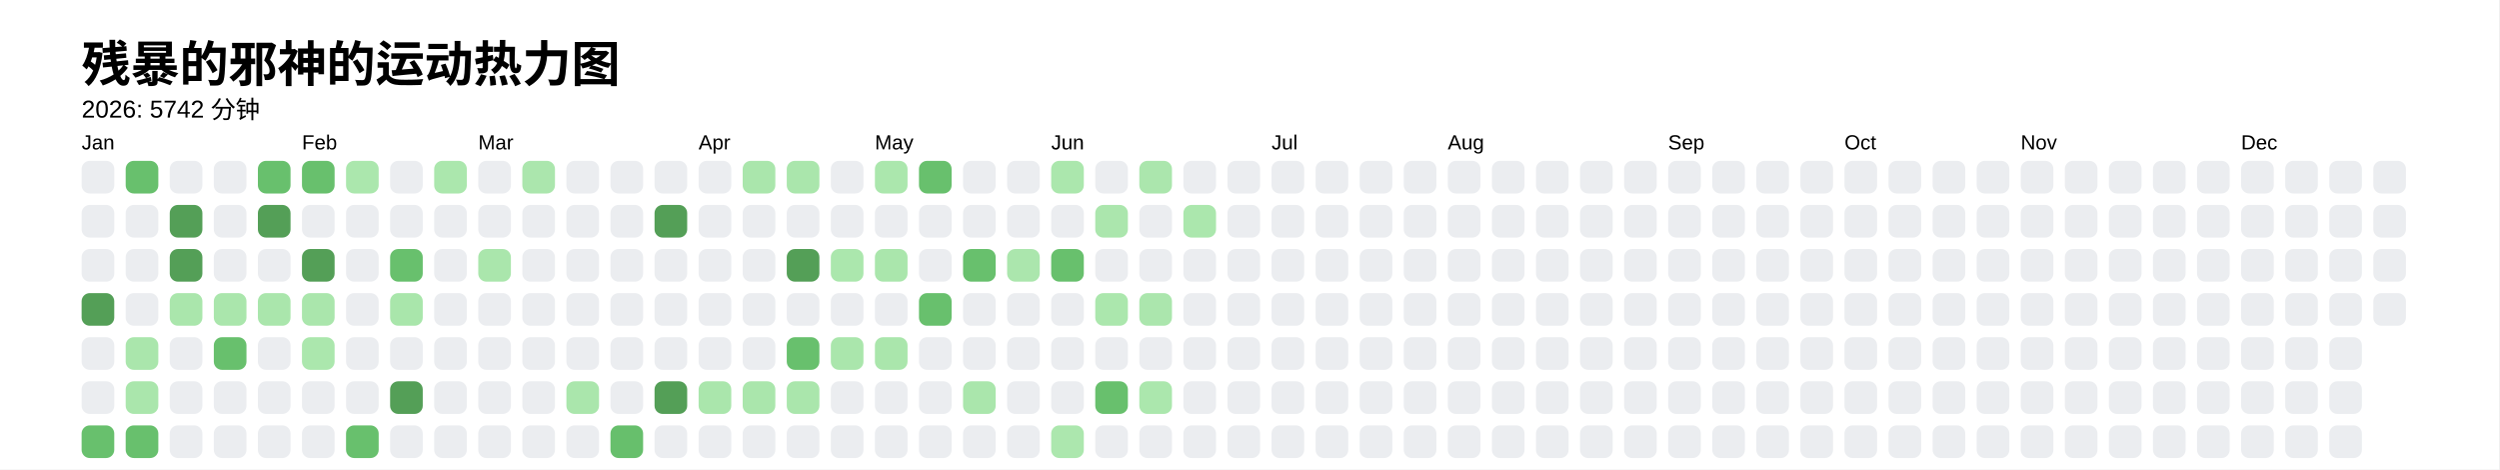
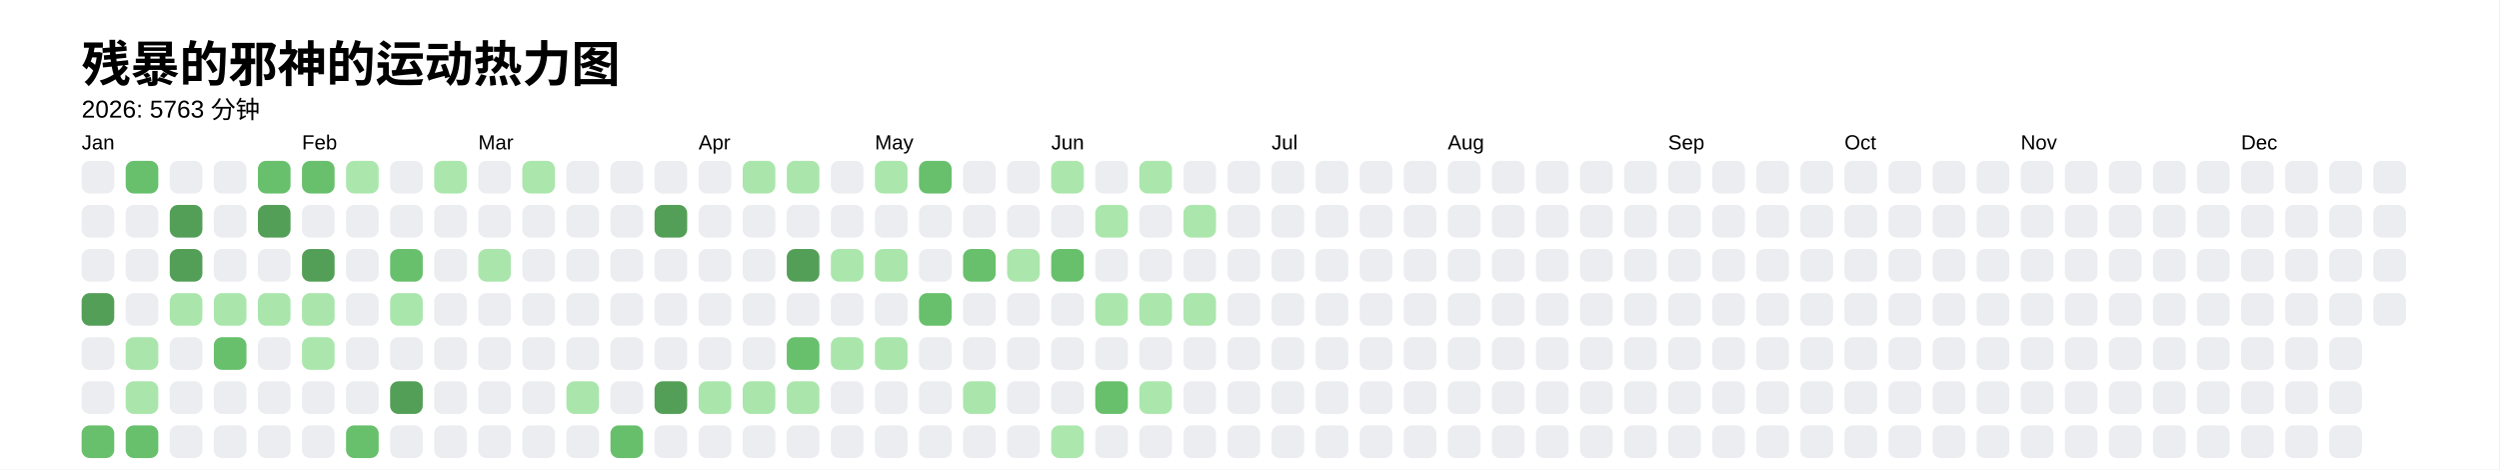
<svg xmlns="http://www.w3.org/2000/svg" baseProfile="full" height="57.5mm" version="1.1" viewBox="0,0,306.2,57.5" width="306.2mm">
  <defs />
  <rect fill="#FFFFFF" height="57.5" width="306.2" x="0" y="0" />
  <text fill="#000000" style="font-size:6px; font-family:Arial; font-weight:bold;" x="10" y="10">残暴的邪神的运动热力图</text>
-   <text fill="#000000" style="font-size:3px; font-family:Arial;" x="10" y="14.4">2026: 5742 分钟</text>
+   <text fill="#000000" style="font-size:3px; font-family:Arial;" x="10" y="14.4">2026: 5763 分钟</text>
  <text fill="#000000" style="font-size:2.5px; font-family:Arial" x="10" y="18.3">Jan</text>
  <rect fill="#EBEDF0" height="4" rx="1" ry="1" width="4" x="10" y="19.7" />
  <rect fill="#EBEDF0" height="4" rx="1" ry="1" width="4" x="10" y="25.1" />
  <rect fill="#EBEDF0" height="4" rx="1" ry="1" width="4" x="10" y="30.5" />
  <rect fill="#549F57" height="4" rx="1" ry="1" width="4" x="10" y="35.9" />
  <rect fill="#EBEDF0" height="4" rx="1" ry="1" width="4" x="10" y="41.3" />
  <rect fill="#EBEDF0" height="4" rx="1" ry="1" width="4" x="10" y="46.7" />
  <rect fill="#68c06d" height="4" rx="1" ry="1" width="4" x="10" y="52.1" />
  <rect fill="#68c06d" height="4" rx="1" ry="1" width="4" x="15.4" y="19.7" />
  <rect fill="#EBEDF0" height="4" rx="1" ry="1" width="4" x="15.4" y="25.1" />
  <rect fill="#EBEDF0" height="4" rx="1" ry="1" width="4" x="15.4" y="30.5" />
  <rect fill="#EBEDF0" height="4" rx="1" ry="1" width="4" x="15.4" y="35.9" />
  <rect fill="#aae6ac" height="4" rx="1" ry="1" width="4" x="15.4" y="41.3" />
  <rect fill="#aae6ac" height="4" rx="1" ry="1" width="4" x="15.4" y="46.7" />
  <rect fill="#68c06d" height="4" rx="1" ry="1" width="4" x="15.4" y="52.1" />
  <rect fill="#EBEDF0" height="4" rx="1" ry="1" width="4" x="20.8" y="19.7" />
  <rect fill="#549F57" height="4" rx="1" ry="1" width="4" x="20.8" y="25.1" />
  <rect fill="#549F57" height="4" rx="1" ry="1" width="4" x="20.8" y="30.5" />
  <rect fill="#aae6ac" height="4" rx="1" ry="1" width="4" x="20.8" y="35.9" />
  <rect fill="#EBEDF0" height="4" rx="1" ry="1" width="4" x="20.8" y="41.3" />
  <rect fill="#EBEDF0" height="4" rx="1" ry="1" width="4" x="20.8" y="46.7" />
  <rect fill="#EBEDF0" height="4" rx="1" ry="1" width="4" x="20.8" y="52.1" />
  <rect fill="#EBEDF0" height="4" rx="1" ry="1" width="4" x="26.2" y="19.7" />
  <rect fill="#EBEDF0" height="4" rx="1" ry="1" width="4" x="26.2" y="25.1" />
  <rect fill="#EBEDF0" height="4" rx="1" ry="1" width="4" x="26.2" y="30.5" />
  <rect fill="#aae6ac" height="4" rx="1" ry="1" width="4" x="26.2" y="35.9" />
  <rect fill="#68c06d" height="4" rx="1" ry="1" width="4" x="26.2" y="41.3" />
  <rect fill="#EBEDF0" height="4" rx="1" ry="1" width="4" x="26.2" y="46.7" />
  <rect fill="#EBEDF0" height="4" rx="1" ry="1" width="4" x="26.2" y="52.1" />
  <rect fill="#68c06d" height="4" rx="1" ry="1" width="4" x="31.6" y="19.7" />
  <rect fill="#549F57" height="4" rx="1" ry="1" width="4" x="31.6" y="25.1" />
  <rect fill="#EBEDF0" height="4" rx="1" ry="1" width="4" x="31.6" y="30.5" />
  <rect fill="#aae6ac" height="4" rx="1" ry="1" width="4" x="31.6" y="35.9" />
  <rect fill="#EBEDF0" height="4" rx="1" ry="1" width="4" x="31.6" y="41.3" />
  <rect fill="#EBEDF0" height="4" rx="1" ry="1" width="4" x="31.6" y="46.7" />
  <rect fill="#EBEDF0" height="4" rx="1" ry="1" width="4" x="31.6" y="52.1" />
  <text fill="#000000" style="font-size:2.5px; font-family:Arial" x="37.0" y="18.3">Feb</text>
  <rect fill="#68c06d" height="4" rx="1" ry="1" width="4" x="37.0" y="19.7" />
  <rect fill="#EBEDF0" height="4" rx="1" ry="1" width="4" x="37.0" y="25.1" />
  <rect fill="#549F57" height="4" rx="1" ry="1" width="4" x="37.0" y="30.5" />
  <rect fill="#aae6ac" height="4" rx="1" ry="1" width="4" x="37.0" y="35.9" />
  <rect fill="#abe7ad" height="4" rx="1" ry="1" width="4" x="37.0" y="41.3" />
  <rect fill="#EBEDF0" height="4" rx="1" ry="1" width="4" x="37.0" y="46.7" />
  <rect fill="#EBEDF0" height="4" rx="1" ry="1" width="4" x="37.0" y="52.1" />
  <rect fill="#abe7ad" height="4" rx="1" ry="1" width="4" x="42.4" y="19.7" />
  <rect fill="#EBEDF0" height="4" rx="1" ry="1" width="4" x="42.4" y="25.1" />
  <rect fill="#EBEDF0" height="4" rx="1" ry="1" width="4" x="42.4" y="30.5" />
  <rect fill="#EBEDF0" height="4" rx="1" ry="1" width="4" x="42.4" y="35.9" />
  <rect fill="#EBEDF0" height="4" rx="1" ry="1" width="4" x="42.4" y="41.3" />
  <rect fill="#EBEDF0" height="4" rx="1" ry="1" width="4" x="42.4" y="46.7" />
  <rect fill="#68c06d" height="4" rx="1" ry="1" width="4" x="42.4" y="52.1" />
  <rect fill="#EBEDF0" height="4" rx="1" ry="1" width="4" x="47.8" y="19.7" />
  <rect fill="#EBEDF0" height="4" rx="1" ry="1" width="4" x="47.8" y="25.1" />
  <rect fill="#68c06d" height="4" rx="1" ry="1" width="4" x="47.8" y="30.5" />
  <rect fill="#a9e6ab" height="4" rx="1" ry="1" width="4" x="47.8" y="35.9" />
  <rect fill="#EBEDF0" height="4" rx="1" ry="1" width="4" x="47.8" y="41.3" />
  <rect fill="#549F57" height="4" rx="1" ry="1" width="4" x="47.8" y="46.7" />
  <rect fill="#EBEDF0" height="4" rx="1" ry="1" width="4" x="47.8" y="52.1" />
  <rect fill="#abe7ad" height="4" rx="1" ry="1" width="4" x="53.2" y="19.7" />
  <rect fill="#EBEDF0" height="4" rx="1" ry="1" width="4" x="53.2" y="25.1" />
  <rect fill="#EBEDF0" height="4" rx="1" ry="1" width="4" x="53.2" y="30.5" />
  <rect fill="#EBEDF0" height="4" rx="1" ry="1" width="4" x="53.2" y="35.9" />
  <rect fill="#EBEDF0" height="4" rx="1" ry="1" width="4" x="53.2" y="41.3" />
  <rect fill="#EBEDF0" height="4" rx="1" ry="1" width="4" x="53.2" y="46.7" />
  <rect fill="#EBEDF0" height="4" rx="1" ry="1" width="4" x="53.2" y="52.1" />
  <text fill="#000000" style="font-size:2.5px; font-family:Arial" x="58.6" y="18.3">Mar</text>
  <rect fill="#EBEDF0" height="4" rx="1" ry="1" width="4" x="58.6" y="19.7" />
  <rect fill="#EBEDF0" height="4" rx="1" ry="1" width="4" x="58.6" y="25.1" />
  <rect fill="#aae6ac" height="4" rx="1" ry="1" width="4" x="58.6" y="30.5" />
  <rect fill="#EBEDF0" height="4" rx="1" ry="1" width="4" x="58.6" y="35.9" />
  <rect fill="#EBEDF0" height="4" rx="1" ry="1" width="4" x="58.6" y="41.3" />
  <rect fill="#EBEDF0" height="4" rx="1" ry="1" width="4" x="58.6" y="46.7" />
  <rect fill="#EBEDF0" height="4" rx="1" ry="1" width="4" x="58.6" y="52.1" />
  <rect fill="#abe6ad" height="4" rx="1" ry="1" width="4" x="64" y="19.7" />
  <rect fill="#EBEDF0" height="4" rx="1" ry="1" width="4" x="64" y="25.1" />
  <rect fill="#EBEDF0" height="4" rx="1" ry="1" width="4" x="64" y="30.5" />
  <rect fill="#EBEDF0" height="4" rx="1" ry="1" width="4" x="64" y="35.9" />
  <rect fill="#EBEDF0" height="4" rx="1" ry="1" width="4" x="64" y="41.3" />
  <rect fill="#EBEDF0" height="4" rx="1" ry="1" width="4" x="64" y="46.7" />
  <rect fill="#EBEDF0" height="4" rx="1" ry="1" width="4" x="64" y="52.1" />
  <rect fill="#EBEDF0" height="4" rx="1" ry="1" width="4" x="69.4" y="19.7" />
  <rect fill="#EBEDF0" height="4" rx="1" ry="1" width="4" x="69.4" y="25.1" />
  <rect fill="#EBEDF0" height="4" rx="1" ry="1" width="4" x="69.4" y="30.5" />
  <rect fill="#EBEDF0" height="4" rx="1" ry="1" width="4" x="69.4" y="35.9" />
  <rect fill="#EBEDF0" height="4" rx="1" ry="1" width="4" x="69.4" y="41.3" />
  <rect fill="#aae6ac" height="4" rx="1" ry="1" width="4" x="69.4" y="46.7" />
  <rect fill="#EBEDF0" height="4" rx="1" ry="1" width="4" x="69.4" y="52.1" />
  <rect fill="#EBEDF0" height="4" rx="1" ry="1" width="4" x="74.8" y="19.7" />
  <rect fill="#EBEDF0" height="4" rx="1" ry="1" width="4" x="74.8" y="25.1" />
  <rect fill="#EBEDF0" height="4" rx="1" ry="1" width="4" x="74.8" y="30.5" />
  <rect fill="#EBEDF0" height="4" rx="1" ry="1" width="4" x="74.8" y="35.9" />
  <rect fill="#EBEDF0" height="4" rx="1" ry="1" width="4" x="74.8" y="41.3" />
  <rect fill="#EBEDF0" height="4" rx="1" ry="1" width="4" x="74.8" y="46.7" />
  <rect fill="#67bf6c" height="4" rx="1" ry="1" width="4" x="74.8" y="52.1" />
  <rect fill="#EBEDF0" height="4" rx="1" ry="1" width="4" x="80.2" y="19.7" />
  <rect fill="#549F57" height="4" rx="1" ry="1" width="4" x="80.2" y="25.1" />
  <rect fill="#EBEDF0" height="4" rx="1" ry="1" width="4" x="80.2" y="30.5" />
  <rect fill="#EBEDF0" height="4" rx="1" ry="1" width="4" x="80.2" y="35.9" />
  <rect fill="#EBEDF0" height="4" rx="1" ry="1" width="4" x="80.2" y="41.3" />
  <rect fill="#549F57" height="4" rx="1" ry="1" width="4" x="80.2" y="46.7" />
  <rect fill="#EBEDF0" height="4" rx="1" ry="1" width="4" x="80.2" y="52.1" />
  <text fill="#000000" style="font-size:2.5px; font-family:Arial" x="85.6" y="18.3">Apr</text>
  <rect fill="#EBEDF0" height="4" rx="1" ry="1" width="4" x="85.6" y="19.7" />
  <rect fill="#EBEDF0" height="4" rx="1" ry="1" width="4" x="85.6" y="25.1" />
  <rect fill="#EBEDF0" height="4" rx="1" ry="1" width="4" x="85.6" y="30.5" />
  <rect fill="#EBEDF0" height="4" rx="1" ry="1" width="4" x="85.6" y="35.9" />
  <rect fill="#EBEDF0" height="4" rx="1" ry="1" width="4" x="85.6" y="41.3" />
  <rect fill="#aae6ac" height="4" rx="1" ry="1" width="4" x="85.6" y="46.7" />
  <rect fill="#EBEDF0" height="4" rx="1" ry="1" width="4" x="85.6" y="52.1" />
  <rect fill="#aae6ac" height="4" rx="1" ry="1" width="4" x="91" y="19.7" />
  <rect fill="#EBEDF0" height="4" rx="1" ry="1" width="4" x="91" y="25.1" />
  <rect fill="#EBEDF0" height="4" rx="1" ry="1" width="4" x="91" y="30.5" />
  <rect fill="#EBEDF0" height="4" rx="1" ry="1" width="4" x="91" y="35.9" />
  <rect fill="#EBEDF0" height="4" rx="1" ry="1" width="4" x="91" y="41.3" />
  <rect fill="#aae6ac" height="4" rx="1" ry="1" width="4" x="91" y="46.7" />
  <rect fill="#EBEDF0" height="4" rx="1" ry="1" width="4" x="91" y="52.1" />
  <rect fill="#aae6ac" height="4" rx="1" ry="1" width="4" x="96.4" y="19.7" />
  <rect fill="#EBEDF0" height="4" rx="1" ry="1" width="4" x="96.4" y="25.1" />
  <rect fill="#549F57" height="4" rx="1" ry="1" width="4" x="96.4" y="30.5" />
  <rect fill="#EBEDF0" height="4" rx="1" ry="1" width="4" x="96.4" y="35.9" />
  <rect fill="#68c06d" height="4" rx="1" ry="1" width="4" x="96.4" y="41.3" />
  <rect fill="#aae6ac" height="4" rx="1" ry="1" width="4" x="96.4" y="46.7" />
  <rect fill="#EBEDF0" height="4" rx="1" ry="1" width="4" x="96.4" y="52.1" />
  <rect fill="#EBEDF0" height="4" rx="1" ry="1" width="4" x="101.8" y="19.7" />
  <rect fill="#EBEDF0" height="4" rx="1" ry="1" width="4" x="101.8" y="25.1" />
  <rect fill="#abe7ad" height="4" rx="1" ry="1" width="4" x="101.8" y="30.5" />
  <rect fill="#EBEDF0" height="4" rx="1" ry="1" width="4" x="101.8" y="35.9" />
  <rect fill="#aae6ac" height="4" rx="1" ry="1" width="4" x="101.8" y="41.3" />
  <rect fill="#EBEDF0" height="4" rx="1" ry="1" width="4" x="101.8" y="46.7" />
  <rect fill="#EBEDF0" height="4" rx="1" ry="1" width="4" x="101.8" y="52.1" />
  <text fill="#000000" style="font-size:2.5px; font-family:Arial" x="107.2" y="18.3">May</text>
  <rect fill="#abe7ad" height="4" rx="1" ry="1" width="4" x="107.2" y="19.7" />
  <rect fill="#EBEDF0" height="4" rx="1" ry="1" width="4" x="107.2" y="25.1" />
  <rect fill="#aae6ac" height="4" rx="1" ry="1" width="4" x="107.2" y="30.5" />
  <rect fill="#EBEDF0" height="4" rx="1" ry="1" width="4" x="107.2" y="35.9" />
  <rect fill="#aae6ac" height="4" rx="1" ry="1" width="4" x="107.2" y="41.3" />
  <rect fill="#EBEDF0" height="4" rx="1" ry="1" width="4" x="107.2" y="46.7" />
  <rect fill="#EBEDF0" height="4" rx="1" ry="1" width="4" x="107.2" y="52.1" />
  <rect fill="#68c06d" height="4" rx="1" ry="1" width="4" x="112.6" y="19.7" />
  <rect fill="#EBEDF0" height="4" rx="1" ry="1" width="4" x="112.6" y="25.1" />
  <rect fill="#EBEDF0" height="4" rx="1" ry="1" width="4" x="112.6" y="30.5" />
  <rect fill="#68c06d" height="4" rx="1" ry="1" width="4" x="112.6" y="35.9" />
  <rect fill="#EBEDF0" height="4" rx="1" ry="1" width="4" x="112.6" y="41.3" />
  <rect fill="#EBEDF0" height="4" rx="1" ry="1" width="4" x="112.6" y="46.7" />
  <rect fill="#EBEDF0" height="4" rx="1" ry="1" width="4" x="112.6" y="52.1" />
  <rect fill="#EBEDF0" height="4" rx="1" ry="1" width="4" x="118" y="19.7" />
  <rect fill="#EBEDF0" height="4" rx="1" ry="1" width="4" x="118" y="25.1" />
  <rect fill="#68c06d" height="4" rx="1" ry="1" width="4" x="118" y="30.5" />
  <rect fill="#EBEDF0" height="4" rx="1" ry="1" width="4" x="118" y="35.9" />
  <rect fill="#EBEDF0" height="4" rx="1" ry="1" width="4" x="118" y="41.3" />
  <rect fill="#aae6ac" height="4" rx="1" ry="1" width="4" x="118" y="46.7" />
  <rect fill="#EBEDF0" height="4" rx="1" ry="1" width="4" x="118" y="52.1" />
  <rect fill="#EBEDF0" height="4" rx="1" ry="1" width="4" x="123.4" y="19.7" />
  <rect fill="#EBEDF0" height="4" rx="1" ry="1" width="4" x="123.4" y="25.1" />
  <rect fill="#abe6ad" height="4" rx="1" ry="1" width="4" x="123.4" y="30.5" />
  <rect fill="#EBEDF0" height="4" rx="1" ry="1" width="4" x="123.4" y="35.9" />
  <rect fill="#EBEDF0" height="4" rx="1" ry="1" width="4" x="123.4" y="41.3" />
  <rect fill="#EBEDF0" height="4" rx="1" ry="1" width="4" x="123.4" y="46.7" />
  <rect fill="#EBEDF0" height="4" rx="1" ry="1" width="4" x="123.4" y="52.1" />
  <text fill="#000000" style="font-size:2.5px; font-family:Arial" x="128.8" y="18.3">Jun</text>
  <rect fill="#abe7ad" height="4" rx="1" ry="1" width="4" x="128.8" y="19.7" />
  <rect fill="#EBEDF0" height="4" rx="1" ry="1" width="4" x="128.8" y="25.1" />
  <rect fill="#68c06d" height="4" rx="1" ry="1" width="4" x="128.8" y="30.5" />
  <rect fill="#EBEDF0" height="4" rx="1" ry="1" width="4" x="128.8" y="35.9" />
  <rect fill="#EBEDF0" height="4" rx="1" ry="1" width="4" x="128.8" y="41.3" />
  <rect fill="#EBEDF0" height="4" rx="1" ry="1" width="4" x="128.8" y="46.7" />
  <rect fill="#ace7ae" height="4" rx="1" ry="1" width="4" x="128.8" y="52.1" />
  <rect fill="#EBEDF0" height="4" rx="1" ry="1" width="4" x="134.2" y="19.7" />
  <rect fill="#abe6ad" height="4" rx="1" ry="1" width="4" x="134.2" y="25.1" />
  <rect fill="#EBEDF0" height="4" rx="1" ry="1" width="4" x="134.2" y="30.5" />
  <rect fill="#abe7ad" height="4" rx="1" ry="1" width="4" x="134.2" y="35.9" />
  <rect fill="#EBEDF0" height="4" rx="1" ry="1" width="4" x="134.2" y="41.3" />
  <rect fill="#68c06d" height="4" rx="1" ry="1" width="4" x="134.2" y="46.7" />
  <rect fill="#EBEDF0" height="4" rx="1" ry="1" width="4" x="134.2" y="52.1" />
  <rect fill="#abe6ad" height="4" rx="1" ry="1" width="4" x="139.6" y="19.7" />
  <rect fill="#EBEDF0" height="4" rx="1" ry="1" width="4" x="139.6" y="25.1" />
  <rect fill="#EBEDF0" height="4" rx="1" ry="1" width="4" x="139.6" y="30.5" />
  <rect fill="#abe6ad" height="4" rx="1" ry="1" width="4" x="139.6" y="35.9" />
  <rect fill="#EBEDF0" height="4" rx="1" ry="1" width="4" x="139.6" y="41.3" />
  <rect fill="#abe7ad" height="4" rx="1" ry="1" width="4" x="139.6" y="46.7" />
  <rect fill="#EBEDF0" height="4" rx="1" ry="1" width="4" x="139.6" y="52.1" />
  <rect fill="#EBEDF0" height="4" rx="1" ry="1" width="4" x="145" y="19.7" />
  <rect fill="#abe7ad" height="4" rx="1" ry="1" width="4" x="145" y="25.1" />
  <rect fill="#EBEDF0" height="4" rx="1" ry="1" width="4" x="145" y="30.5" />
-   <rect fill="#EBEDF0" height="4" rx="1" ry="1" width="4" x="145" y="35.9" />
+   <rect fill="#abe6ad" height="4" rx="1" ry="1" width="4" x="145" y="35.9" />
  <rect fill="#EBEDF0" height="4" rx="1" ry="1" width="4" x="145" y="41.3" />
  <rect fill="#EBEDF0" height="4" rx="1" ry="1" width="4" x="145" y="46.7" />
  <rect fill="#EBEDF0" height="4" rx="1" ry="1" width="4" x="145" y="52.1" />
  <rect fill="#EBEDF0" height="4" rx="1" ry="1" width="4" x="150.4" y="19.7" />
  <rect fill="#EBEDF0" height="4" rx="1" ry="1" width="4" x="150.4" y="25.1" />
  <rect fill="#EBEDF0" height="4" rx="1" ry="1" width="4" x="150.4" y="30.5" />
  <rect fill="#EBEDF0" height="4" rx="1" ry="1" width="4" x="150.4" y="35.9" />
  <rect fill="#EBEDF0" height="4" rx="1" ry="1" width="4" x="150.4" y="41.3" />
  <rect fill="#EBEDF0" height="4" rx="1" ry="1" width="4" x="150.4" y="46.7" />
  <rect fill="#EBEDF0" height="4" rx="1" ry="1" width="4" x="150.4" y="52.1" />
  <text fill="#000000" style="font-size:2.5px; font-family:Arial" x="155.8" y="18.3">Jul</text>
  <rect fill="#EBEDF0" height="4" rx="1" ry="1" width="4" x="155.8" y="19.7" />
  <rect fill="#EBEDF0" height="4" rx="1" ry="1" width="4" x="155.8" y="25.1" />
  <rect fill="#EBEDF0" height="4" rx="1" ry="1" width="4" x="155.8" y="30.5" />
  <rect fill="#EBEDF0" height="4" rx="1" ry="1" width="4" x="155.8" y="35.9" />
  <rect fill="#EBEDF0" height="4" rx="1" ry="1" width="4" x="155.8" y="41.3" />
  <rect fill="#EBEDF0" height="4" rx="1" ry="1" width="4" x="155.8" y="46.7" />
  <rect fill="#EBEDF0" height="4" rx="1" ry="1" width="4" x="155.8" y="52.1" />
  <rect fill="#EBEDF0" height="4" rx="1" ry="1" width="4" x="161.2" y="19.7" />
  <rect fill="#EBEDF0" height="4" rx="1" ry="1" width="4" x="161.2" y="25.1" />
  <rect fill="#EBEDF0" height="4" rx="1" ry="1" width="4" x="161.2" y="30.5" />
  <rect fill="#EBEDF0" height="4" rx="1" ry="1" width="4" x="161.2" y="35.9" />
  <rect fill="#EBEDF0" height="4" rx="1" ry="1" width="4" x="161.2" y="41.3" />
  <rect fill="#EBEDF0" height="4" rx="1" ry="1" width="4" x="161.2" y="46.7" />
  <rect fill="#EBEDF0" height="4" rx="1" ry="1" width="4" x="161.2" y="52.1" />
  <rect fill="#EBEDF0" height="4" rx="1" ry="1" width="4" x="166.6" y="19.7" />
  <rect fill="#EBEDF0" height="4" rx="1" ry="1" width="4" x="166.6" y="25.1" />
  <rect fill="#EBEDF0" height="4" rx="1" ry="1" width="4" x="166.6" y="30.5" />
  <rect fill="#EBEDF0" height="4" rx="1" ry="1" width="4" x="166.6" y="35.9" />
  <rect fill="#EBEDF0" height="4" rx="1" ry="1" width="4" x="166.6" y="41.3" />
  <rect fill="#EBEDF0" height="4" rx="1" ry="1" width="4" x="166.6" y="46.7" />
  <rect fill="#EBEDF0" height="4" rx="1" ry="1" width="4" x="166.6" y="52.1" />
  <rect fill="#EBEDF0" height="4" rx="1" ry="1" width="4" x="172" y="19.7" />
  <rect fill="#EBEDF0" height="4" rx="1" ry="1" width="4" x="172" y="25.1" />
  <rect fill="#EBEDF0" height="4" rx="1" ry="1" width="4" x="172" y="30.5" />
  <rect fill="#EBEDF0" height="4" rx="1" ry="1" width="4" x="172" y="35.9" />
  <rect fill="#EBEDF0" height="4" rx="1" ry="1" width="4" x="172" y="41.3" />
  <rect fill="#EBEDF0" height="4" rx="1" ry="1" width="4" x="172" y="46.7" />
  <rect fill="#EBEDF0" height="4" rx="1" ry="1" width="4" x="172" y="52.1" />
  <text fill="#000000" style="font-size:2.5px; font-family:Arial" x="177.4" y="18.3">Aug</text>
  <rect fill="#EBEDF0" height="4" rx="1" ry="1" width="4" x="177.4" y="19.7" />
  <rect fill="#EBEDF0" height="4" rx="1" ry="1" width="4" x="177.4" y="25.1" />
  <rect fill="#EBEDF0" height="4" rx="1" ry="1" width="4" x="177.4" y="30.5" />
  <rect fill="#EBEDF0" height="4" rx="1" ry="1" width="4" x="177.4" y="35.9" />
  <rect fill="#EBEDF0" height="4" rx="1" ry="1" width="4" x="177.4" y="41.3" />
  <rect fill="#EBEDF0" height="4" rx="1" ry="1" width="4" x="177.4" y="46.7" />
  <rect fill="#EBEDF0" height="4" rx="1" ry="1" width="4" x="177.4" y="52.1" />
  <rect fill="#EBEDF0" height="4" rx="1" ry="1" width="4" x="182.8" y="19.7" />
  <rect fill="#EBEDF0" height="4" rx="1" ry="1" width="4" x="182.8" y="25.1" />
  <rect fill="#EBEDF0" height="4" rx="1" ry="1" width="4" x="182.8" y="30.5" />
  <rect fill="#EBEDF0" height="4" rx="1" ry="1" width="4" x="182.8" y="35.9" />
  <rect fill="#EBEDF0" height="4" rx="1" ry="1" width="4" x="182.8" y="41.3" />
  <rect fill="#EBEDF0" height="4" rx="1" ry="1" width="4" x="182.8" y="46.7" />
  <rect fill="#EBEDF0" height="4" rx="1" ry="1" width="4" x="182.8" y="52.1" />
  <rect fill="#EBEDF0" height="4" rx="1" ry="1" width="4" x="188.2" y="19.7" />
  <rect fill="#EBEDF0" height="4" rx="1" ry="1" width="4" x="188.2" y="25.1" />
  <rect fill="#EBEDF0" height="4" rx="1" ry="1" width="4" x="188.2" y="30.5" />
  <rect fill="#EBEDF0" height="4" rx="1" ry="1" width="4" x="188.2" y="35.9" />
  <rect fill="#EBEDF0" height="4" rx="1" ry="1" width="4" x="188.2" y="41.3" />
  <rect fill="#EBEDF0" height="4" rx="1" ry="1" width="4" x="188.2" y="46.7" />
  <rect fill="#EBEDF0" height="4" rx="1" ry="1" width="4" x="188.2" y="52.1" />
  <rect fill="#EBEDF0" height="4" rx="1" ry="1" width="4" x="193.6" y="19.7" />
  <rect fill="#EBEDF0" height="4" rx="1" ry="1" width="4" x="193.6" y="25.1" />
  <rect fill="#EBEDF0" height="4" rx="1" ry="1" width="4" x="193.6" y="30.5" />
  <rect fill="#EBEDF0" height="4" rx="1" ry="1" width="4" x="193.6" y="35.9" />
  <rect fill="#EBEDF0" height="4" rx="1" ry="1" width="4" x="193.6" y="41.3" />
  <rect fill="#EBEDF0" height="4" rx="1" ry="1" width="4" x="193.6" y="46.7" />
  <rect fill="#EBEDF0" height="4" rx="1" ry="1" width="4" x="193.6" y="52.1" />
  <rect fill="#EBEDF0" height="4" rx="1" ry="1" width="4" x="199" y="19.7" />
  <rect fill="#EBEDF0" height="4" rx="1" ry="1" width="4" x="199" y="25.1" />
  <rect fill="#EBEDF0" height="4" rx="1" ry="1" width="4" x="199" y="30.5" />
  <rect fill="#EBEDF0" height="4" rx="1" ry="1" width="4" x="199" y="35.9" />
  <rect fill="#EBEDF0" height="4" rx="1" ry="1" width="4" x="199" y="41.3" />
  <rect fill="#EBEDF0" height="4" rx="1" ry="1" width="4" x="199" y="46.7" />
  <rect fill="#EBEDF0" height="4" rx="1" ry="1" width="4" x="199" y="52.1" />
  <text fill="#000000" style="font-size:2.5px; font-family:Arial" x="204.4" y="18.3">Sep</text>
  <rect fill="#EBEDF0" height="4" rx="1" ry="1" width="4" x="204.4" y="19.7" />
  <rect fill="#EBEDF0" height="4" rx="1" ry="1" width="4" x="204.4" y="25.1" />
  <rect fill="#EBEDF0" height="4" rx="1" ry="1" width="4" x="204.4" y="30.5" />
  <rect fill="#EBEDF0" height="4" rx="1" ry="1" width="4" x="204.4" y="35.9" />
  <rect fill="#EBEDF0" height="4" rx="1" ry="1" width="4" x="204.4" y="41.3" />
  <rect fill="#EBEDF0" height="4" rx="1" ry="1" width="4" x="204.4" y="46.7" />
  <rect fill="#EBEDF0" height="4" rx="1" ry="1" width="4" x="204.4" y="52.1" />
  <rect fill="#EBEDF0" height="4" rx="1" ry="1" width="4" x="209.8" y="19.7" />
  <rect fill="#EBEDF0" height="4" rx="1" ry="1" width="4" x="209.8" y="25.1" />
  <rect fill="#EBEDF0" height="4" rx="1" ry="1" width="4" x="209.8" y="30.5" />
  <rect fill="#EBEDF0" height="4" rx="1" ry="1" width="4" x="209.8" y="35.9" />
  <rect fill="#EBEDF0" height="4" rx="1" ry="1" width="4" x="209.8" y="41.3" />
  <rect fill="#EBEDF0" height="4" rx="1" ry="1" width="4" x="209.8" y="46.7" />
  <rect fill="#EBEDF0" height="4" rx="1" ry="1" width="4" x="209.8" y="52.1" />
  <rect fill="#EBEDF0" height="4" rx="1" ry="1" width="4" x="215.2" y="19.7" />
  <rect fill="#EBEDF0" height="4" rx="1" ry="1" width="4" x="215.2" y="25.1" />
  <rect fill="#EBEDF0" height="4" rx="1" ry="1" width="4" x="215.2" y="30.5" />
  <rect fill="#EBEDF0" height="4" rx="1" ry="1" width="4" x="215.2" y="35.9" />
  <rect fill="#EBEDF0" height="4" rx="1" ry="1" width="4" x="215.2" y="41.3" />
  <rect fill="#EBEDF0" height="4" rx="1" ry="1" width="4" x="215.2" y="46.7" />
  <rect fill="#EBEDF0" height="4" rx="1" ry="1" width="4" x="215.2" y="52.1" />
  <rect fill="#EBEDF0" height="4" rx="1" ry="1" width="4" x="220.6" y="19.7" />
  <rect fill="#EBEDF0" height="4" rx="1" ry="1" width="4" x="220.6" y="25.1" />
  <rect fill="#EBEDF0" height="4" rx="1" ry="1" width="4" x="220.6" y="30.5" />
  <rect fill="#EBEDF0" height="4" rx="1" ry="1" width="4" x="220.6" y="35.9" />
  <rect fill="#EBEDF0" height="4" rx="1" ry="1" width="4" x="220.6" y="41.3" />
  <rect fill="#EBEDF0" height="4" rx="1" ry="1" width="4" x="220.6" y="46.7" />
  <rect fill="#EBEDF0" height="4" rx="1" ry="1" width="4" x="220.6" y="52.1" />
  <text fill="#000000" style="font-size:2.5px; font-family:Arial" x="226" y="18.3">Oct</text>
  <rect fill="#EBEDF0" height="4" rx="1" ry="1" width="4" x="226" y="19.7" />
  <rect fill="#EBEDF0" height="4" rx="1" ry="1" width="4" x="226" y="25.1" />
  <rect fill="#EBEDF0" height="4" rx="1" ry="1" width="4" x="226" y="30.5" />
  <rect fill="#EBEDF0" height="4" rx="1" ry="1" width="4" x="226" y="35.9" />
  <rect fill="#EBEDF0" height="4" rx="1" ry="1" width="4" x="226" y="41.3" />
  <rect fill="#EBEDF0" height="4" rx="1" ry="1" width="4" x="226" y="46.7" />
  <rect fill="#EBEDF0" height="4" rx="1" ry="1" width="4" x="226" y="52.1" />
  <rect fill="#EBEDF0" height="4" rx="1" ry="1" width="4" x="231.4" y="19.7" />
  <rect fill="#EBEDF0" height="4" rx="1" ry="1" width="4" x="231.4" y="25.1" />
  <rect fill="#EBEDF0" height="4" rx="1" ry="1" width="4" x="231.4" y="30.5" />
  <rect fill="#EBEDF0" height="4" rx="1" ry="1" width="4" x="231.4" y="35.9" />
  <rect fill="#EBEDF0" height="4" rx="1" ry="1" width="4" x="231.4" y="41.3" />
  <rect fill="#EBEDF0" height="4" rx="1" ry="1" width="4" x="231.4" y="46.7" />
  <rect fill="#EBEDF0" height="4" rx="1" ry="1" width="4" x="231.4" y="52.1" />
  <rect fill="#EBEDF0" height="4" rx="1" ry="1" width="4" x="236.8" y="19.7" />
  <rect fill="#EBEDF0" height="4" rx="1" ry="1" width="4" x="236.8" y="25.1" />
  <rect fill="#EBEDF0" height="4" rx="1" ry="1" width="4" x="236.8" y="30.5" />
  <rect fill="#EBEDF0" height="4" rx="1" ry="1" width="4" x="236.8" y="35.9" />
  <rect fill="#EBEDF0" height="4" rx="1" ry="1" width="4" x="236.8" y="41.3" />
  <rect fill="#EBEDF0" height="4" rx="1" ry="1" width="4" x="236.8" y="46.7" />
  <rect fill="#EBEDF0" height="4" rx="1" ry="1" width="4" x="236.8" y="52.1" />
  <rect fill="#EBEDF0" height="4" rx="1" ry="1" width="4" x="242.2" y="19.7" />
  <rect fill="#EBEDF0" height="4" rx="1" ry="1" width="4" x="242.2" y="25.1" />
  <rect fill="#EBEDF0" height="4" rx="1" ry="1" width="4" x="242.2" y="30.5" />
  <rect fill="#EBEDF0" height="4" rx="1" ry="1" width="4" x="242.2" y="35.9" />
  <rect fill="#EBEDF0" height="4" rx="1" ry="1" width="4" x="242.2" y="41.3" />
  <rect fill="#EBEDF0" height="4" rx="1" ry="1" width="4" x="242.2" y="46.7" />
  <rect fill="#EBEDF0" height="4" rx="1" ry="1" width="4" x="242.2" y="52.1" />
  <text fill="#000000" style="font-size:2.5px; font-family:Arial" x="247.6" y="18.3">Nov</text>
  <rect fill="#EBEDF0" height="4" rx="1" ry="1" width="4" x="247.6" y="19.7" />
  <rect fill="#EBEDF0" height="4" rx="1" ry="1" width="4" x="247.6" y="25.1" />
  <rect fill="#EBEDF0" height="4" rx="1" ry="1" width="4" x="247.6" y="30.5" />
  <rect fill="#EBEDF0" height="4" rx="1" ry="1" width="4" x="247.6" y="35.9" />
  <rect fill="#EBEDF0" height="4" rx="1" ry="1" width="4" x="247.6" y="41.3" />
  <rect fill="#EBEDF0" height="4" rx="1" ry="1" width="4" x="247.6" y="46.7" />
  <rect fill="#EBEDF0" height="4" rx="1" ry="1" width="4" x="247.6" y="52.1" />
  <rect fill="#EBEDF0" height="4" rx="1" ry="1" width="4" x="253" y="19.7" />
  <rect fill="#EBEDF0" height="4" rx="1" ry="1" width="4" x="253" y="25.1" />
  <rect fill="#EBEDF0" height="4" rx="1" ry="1" width="4" x="253" y="30.5" />
  <rect fill="#EBEDF0" height="4" rx="1" ry="1" width="4" x="253" y="35.9" />
  <rect fill="#EBEDF0" height="4" rx="1" ry="1" width="4" x="253" y="41.3" />
  <rect fill="#EBEDF0" height="4" rx="1" ry="1" width="4" x="253" y="46.7" />
  <rect fill="#EBEDF0" height="4" rx="1" ry="1" width="4" x="253" y="52.1" />
  <rect fill="#EBEDF0" height="4" rx="1" ry="1" width="4" x="258.4" y="19.7" />
  <rect fill="#EBEDF0" height="4" rx="1" ry="1" width="4" x="258.4" y="25.1" />
  <rect fill="#EBEDF0" height="4" rx="1" ry="1" width="4" x="258.4" y="30.5" />
  <rect fill="#EBEDF0" height="4" rx="1" ry="1" width="4" x="258.4" y="35.9" />
  <rect fill="#EBEDF0" height="4" rx="1" ry="1" width="4" x="258.4" y="41.3" />
  <rect fill="#EBEDF0" height="4" rx="1" ry="1" width="4" x="258.4" y="46.7" />
  <rect fill="#EBEDF0" height="4" rx="1" ry="1" width="4" x="258.4" y="52.1" />
  <rect fill="#EBEDF0" height="4" rx="1" ry="1" width="4" x="263.8" y="19.7" />
  <rect fill="#EBEDF0" height="4" rx="1" ry="1" width="4" x="263.8" y="25.1" />
  <rect fill="#EBEDF0" height="4" rx="1" ry="1" width="4" x="263.8" y="30.5" />
  <rect fill="#EBEDF0" height="4" rx="1" ry="1" width="4" x="263.8" y="35.9" />
  <rect fill="#EBEDF0" height="4" rx="1" ry="1" width="4" x="263.8" y="41.3" />
  <rect fill="#EBEDF0" height="4" rx="1" ry="1" width="4" x="263.8" y="46.7" />
  <rect fill="#EBEDF0" height="4" rx="1" ry="1" width="4" x="263.8" y="52.1" />
  <rect fill="#EBEDF0" height="4" rx="1" ry="1" width="4" x="269.2" y="19.7" />
  <rect fill="#EBEDF0" height="4" rx="1" ry="1" width="4" x="269.2" y="25.1" />
  <rect fill="#EBEDF0" height="4" rx="1" ry="1" width="4" x="269.2" y="30.5" />
  <rect fill="#EBEDF0" height="4" rx="1" ry="1" width="4" x="269.2" y="35.9" />
  <rect fill="#EBEDF0" height="4" rx="1" ry="1" width="4" x="269.2" y="41.3" />
  <rect fill="#EBEDF0" height="4" rx="1" ry="1" width="4" x="269.2" y="46.7" />
  <rect fill="#EBEDF0" height="4" rx="1" ry="1" width="4" x="269.2" y="52.1" />
  <text fill="#000000" style="font-size:2.5px; font-family:Arial" x="274.6" y="18.3">Dec</text>
  <rect fill="#EBEDF0" height="4" rx="1" ry="1" width="4" x="274.6" y="19.7" />
  <rect fill="#EBEDF0" height="4" rx="1" ry="1" width="4" x="274.6" y="25.1" />
  <rect fill="#EBEDF0" height="4" rx="1" ry="1" width="4" x="274.6" y="30.5" />
  <rect fill="#EBEDF0" height="4" rx="1" ry="1" width="4" x="274.6" y="35.9" />
  <rect fill="#EBEDF0" height="4" rx="1" ry="1" width="4" x="274.6" y="41.3" />
  <rect fill="#EBEDF0" height="4" rx="1" ry="1" width="4" x="274.6" y="46.7" />
  <rect fill="#EBEDF0" height="4" rx="1" ry="1" width="4" x="274.6" y="52.1" />
  <rect fill="#EBEDF0" height="4" rx="1" ry="1" width="4" x="280" y="19.7" />
  <rect fill="#EBEDF0" height="4" rx="1" ry="1" width="4" x="280" y="25.1" />
  <rect fill="#EBEDF0" height="4" rx="1" ry="1" width="4" x="280" y="30.5" />
  <rect fill="#EBEDF0" height="4" rx="1" ry="1" width="4" x="280" y="35.9" />
  <rect fill="#EBEDF0" height="4" rx="1" ry="1" width="4" x="280" y="41.3" />
  <rect fill="#EBEDF0" height="4" rx="1" ry="1" width="4" x="280" y="46.7" />
  <rect fill="#EBEDF0" height="4" rx="1" ry="1" width="4" x="280" y="52.1" />
  <rect fill="#EBEDF0" height="4" rx="1" ry="1" width="4" x="285.4" y="19.7" />
  <rect fill="#EBEDF0" height="4" rx="1" ry="1" width="4" x="285.4" y="25.1" />
  <rect fill="#EBEDF0" height="4" rx="1" ry="1" width="4" x="285.4" y="30.5" />
  <rect fill="#EBEDF0" height="4" rx="1" ry="1" width="4" x="285.4" y="35.9" />
  <rect fill="#EBEDF0" height="4" rx="1" ry="1" width="4" x="285.4" y="41.3" />
  <rect fill="#EBEDF0" height="4" rx="1" ry="1" width="4" x="285.4" y="46.7" />
  <rect fill="#EBEDF0" height="4" rx="1" ry="1" width="4" x="285.4" y="52.1" />
  <rect fill="#EBEDF0" height="4" rx="1" ry="1" width="4" x="290.8" y="19.7" />
  <rect fill="#EBEDF0" height="4" rx="1" ry="1" width="4" x="290.8" y="25.1" />
  <rect fill="#EBEDF0" height="4" rx="1" ry="1" width="4" x="290.8" y="30.5" />
  <rect fill="#EBEDF0" height="4" rx="1" ry="1" width="4" x="290.8" y="35.9" />
</svg>
